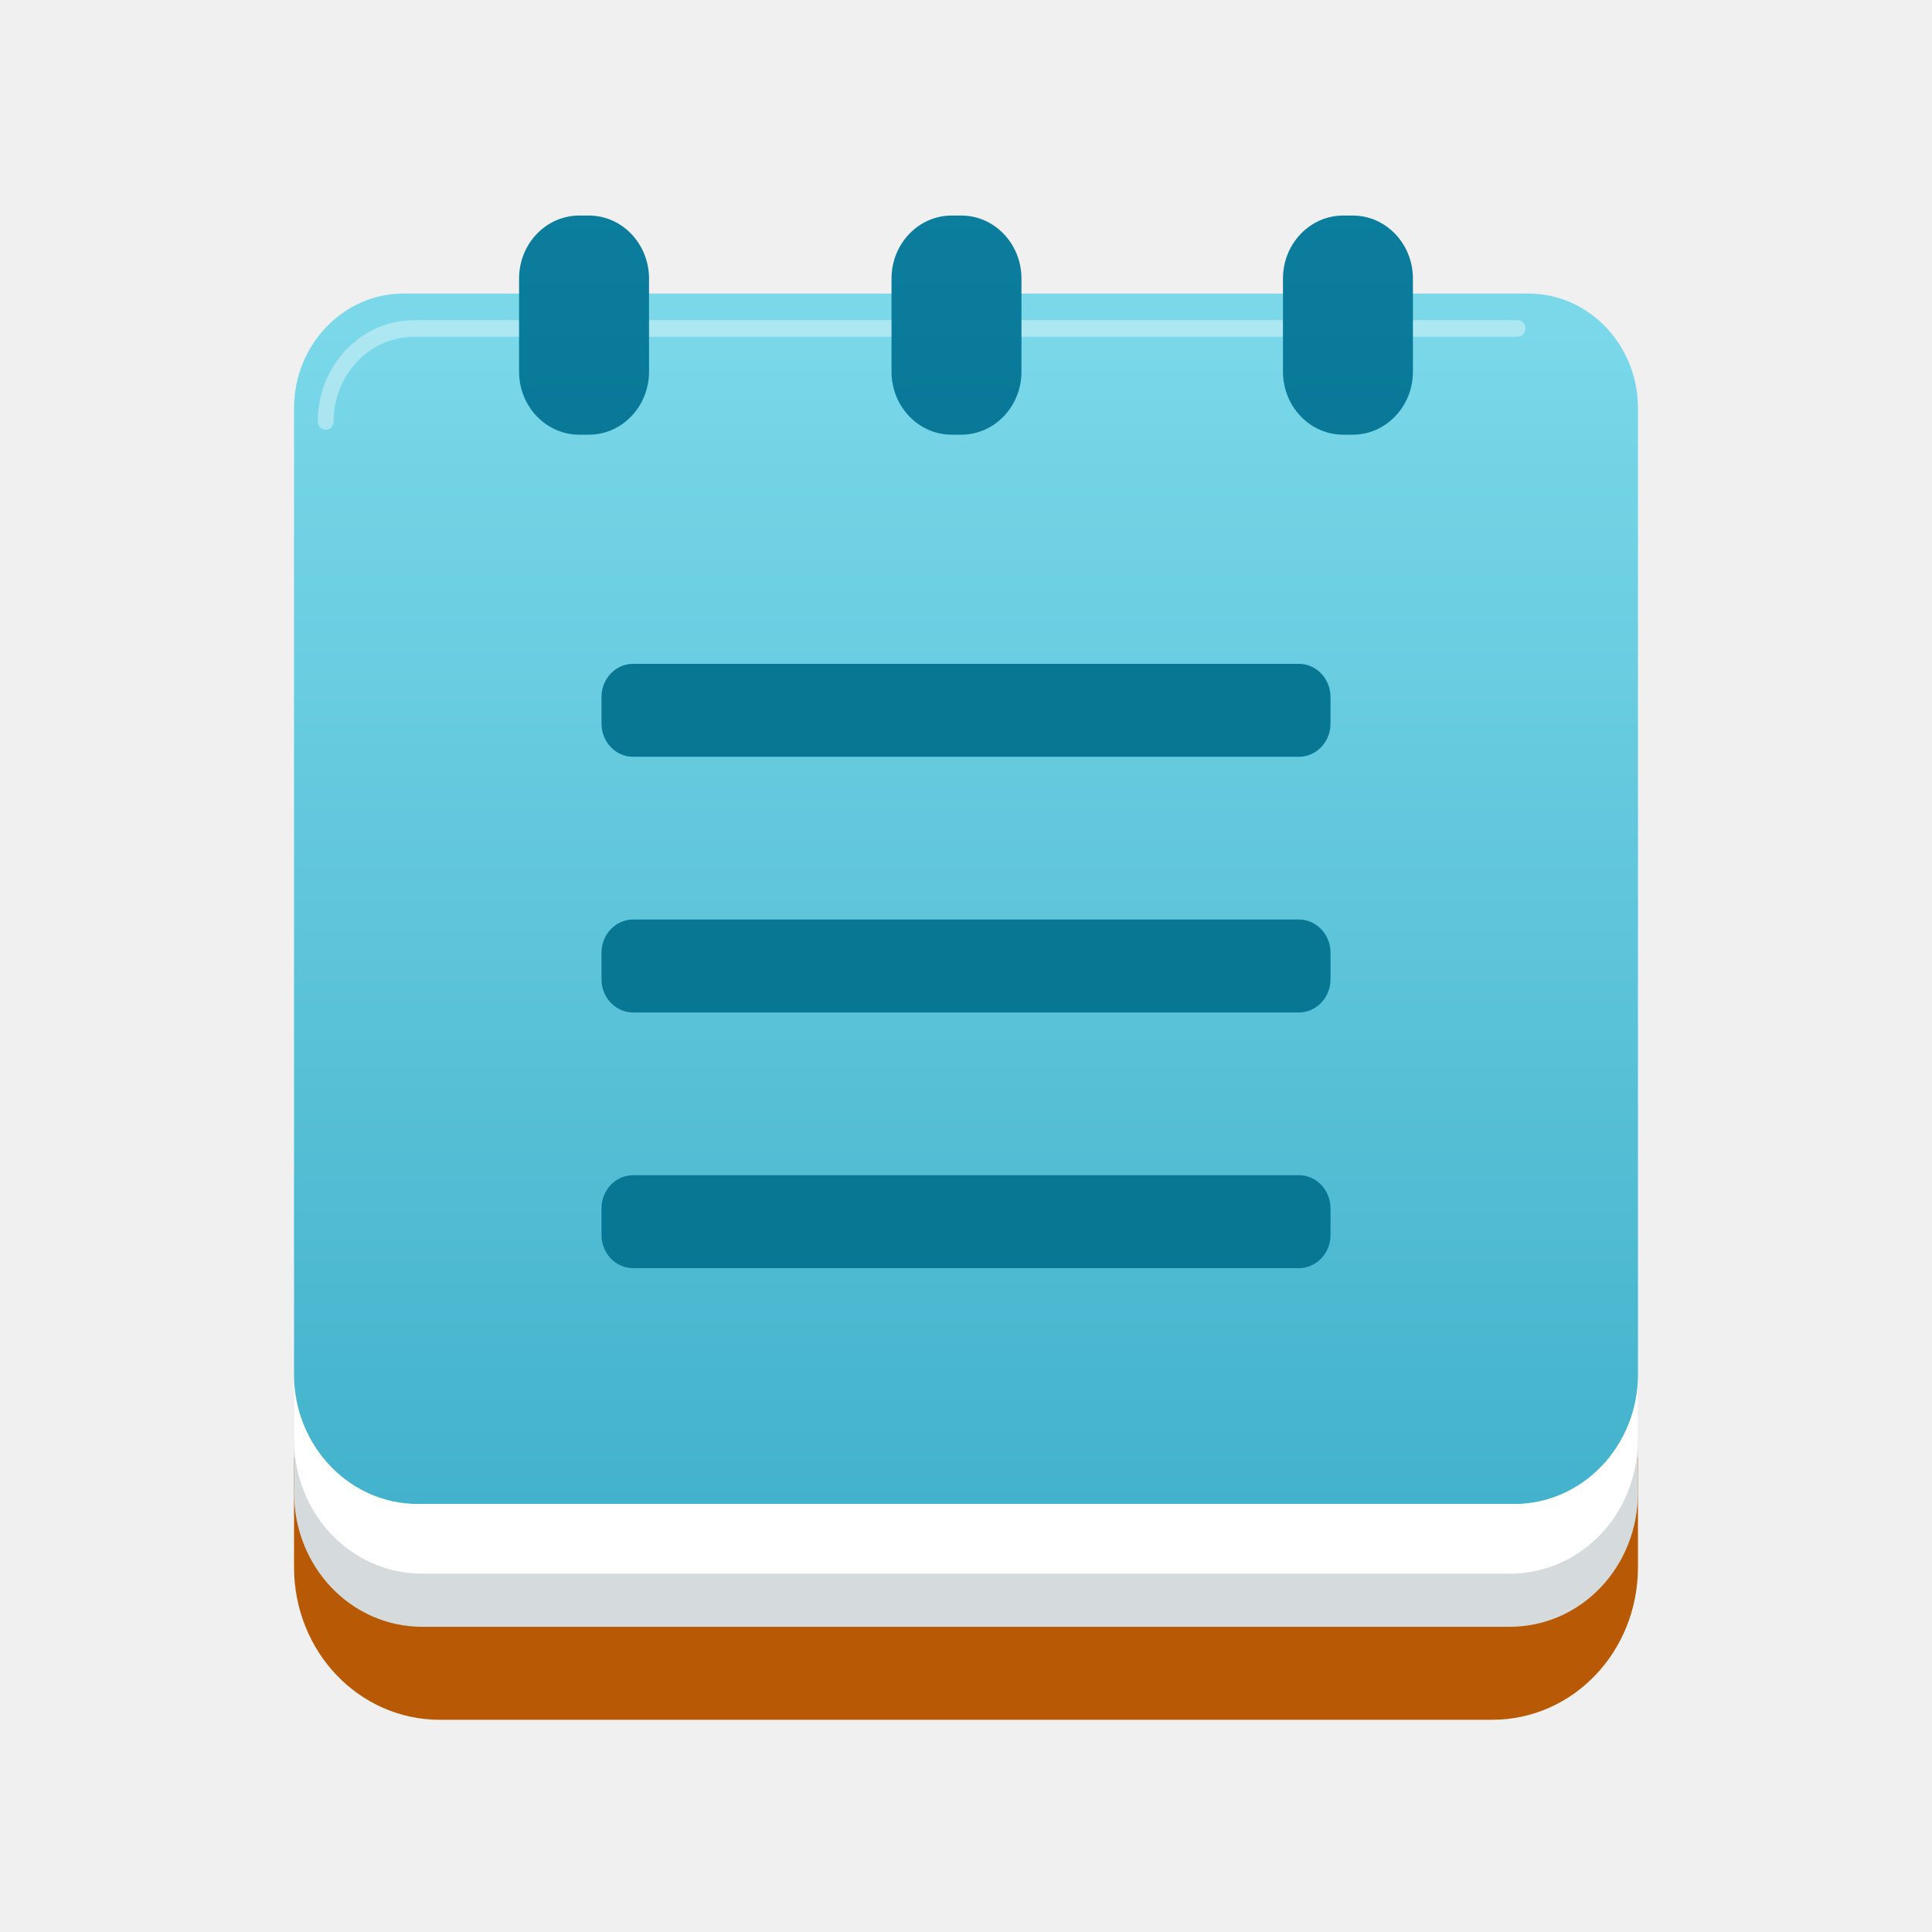
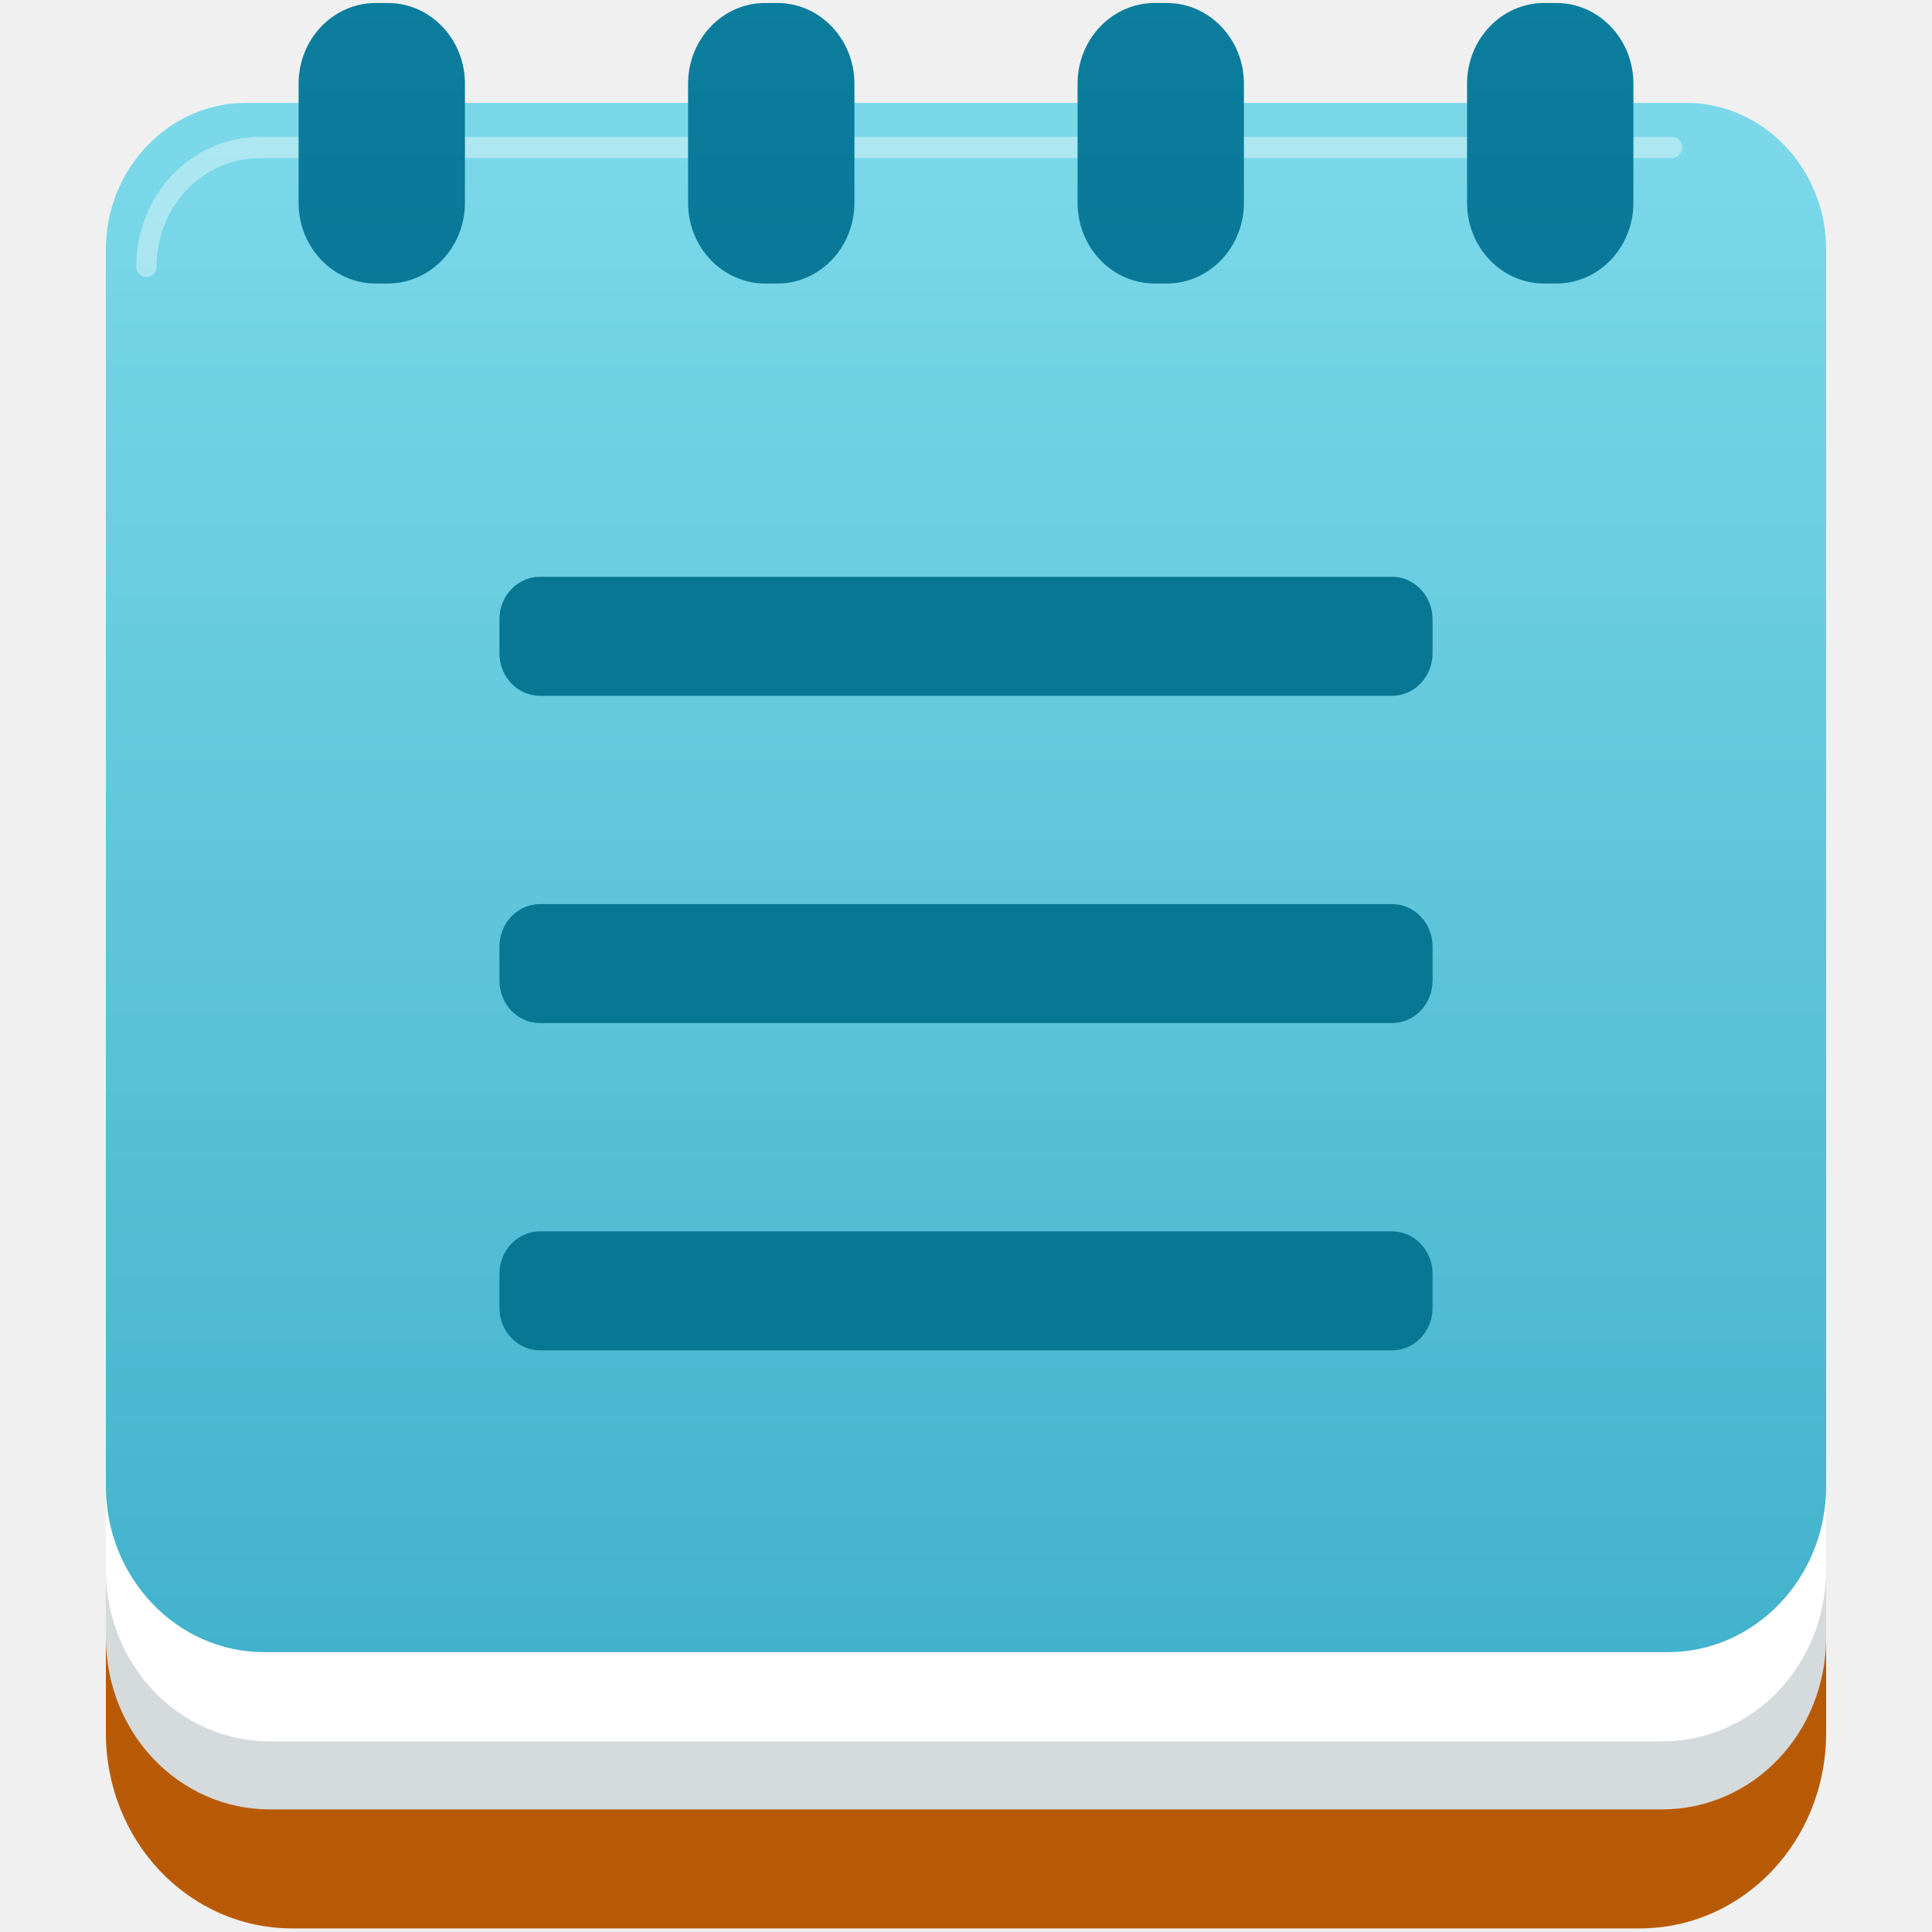
- <svg xmlns="http://www.w3.org/2000/svg" width="1024" height="1024" viewBox="0 0 1024 1024" fill="none">
+ <svg xmlns="http://www.w3.org/2000/svg" width="1024" height="1024" viewBox="112 113 800 800" fill="none">
  <defs>
    <linearGradient id="paper" x1="512" y1="126" x2="512" y2="838" gradientUnits="userSpaceOnUse">
      <stop stop-color="#7AD8E9" />
      <stop offset="1" stop-color="#43B2CC" />
    </linearGradient>
    <linearGradient id="clay" x1="512" y1="54" x2="512" y2="928" gradientUnits="userSpaceOnUse">
      <stop stop-color="#0B7D9D" />
      <stop offset="1" stop-color="#05617F" />
    </linearGradient>
  </defs>
  <g transform="translate(81.92 61.44) scale(.84 .88)">
    <path d="M88 808H936V874C936 925 895 966 844 966H180C129 966 88 925 88 874V808Z" fill="#B85A05" />
    <path d="M88 176C88 138 119 107 157 107H867C905 107 936 138 936 176V829C936 874 900 910 855 910H169C124 910 88 874 88 829V176Z" fill="#D5DADC" />
    <path d="M88 176C88 138 119 107 157 107H867C905 107 936 138 936 176V797C936 842 900 878 855 878H169C124 878 88 842 88 797V176Z" fill="#FFFFFF" />
    <path d="M88 176C88 138 119 107 157 107H867C905 107 936 138 936 176V758C936 801 901 836 858 836H166C123 836 88 801 88 758V176Z" fill="url(#paper)" />
    <path d="M108 184C108 153 133 128 164 128H860" stroke="#FFFFFF" stroke-opacity=".38" stroke-width="10" stroke-linecap="round" />
    <rect x="282" y="330" width="460" height="56" rx="20" fill="#087794" />
    <rect x="282" y="484" width="460" height="56" rx="20" fill="#087794" />
    <rect x="282" y="638" width="460" height="56" rx="20" fill="#087794" />
-     <rect x="230" y="60" width="82" height="132" rx="38" fill="url(#clay)" />
-     <rect x="465" y="60" width="82" height="132" rx="38" fill="url(#clay)" />
-     <rect x="712" y="60" width="82" height="132" rx="38" fill="url(#clay)" />
+     <rect x="183" y="60" width="82" height="132" rx="38" fill="url(#clay)" />
+     <rect x="375" y="60" width="82" height="132" rx="38" fill="url(#clay)" />
+     <rect x="567" y="60" width="82" height="132" rx="38" fill="url(#clay)" />
+     <rect x="759" y="60" width="82" height="132" rx="38" fill="url(#clay)" />
  </g>
</svg>
